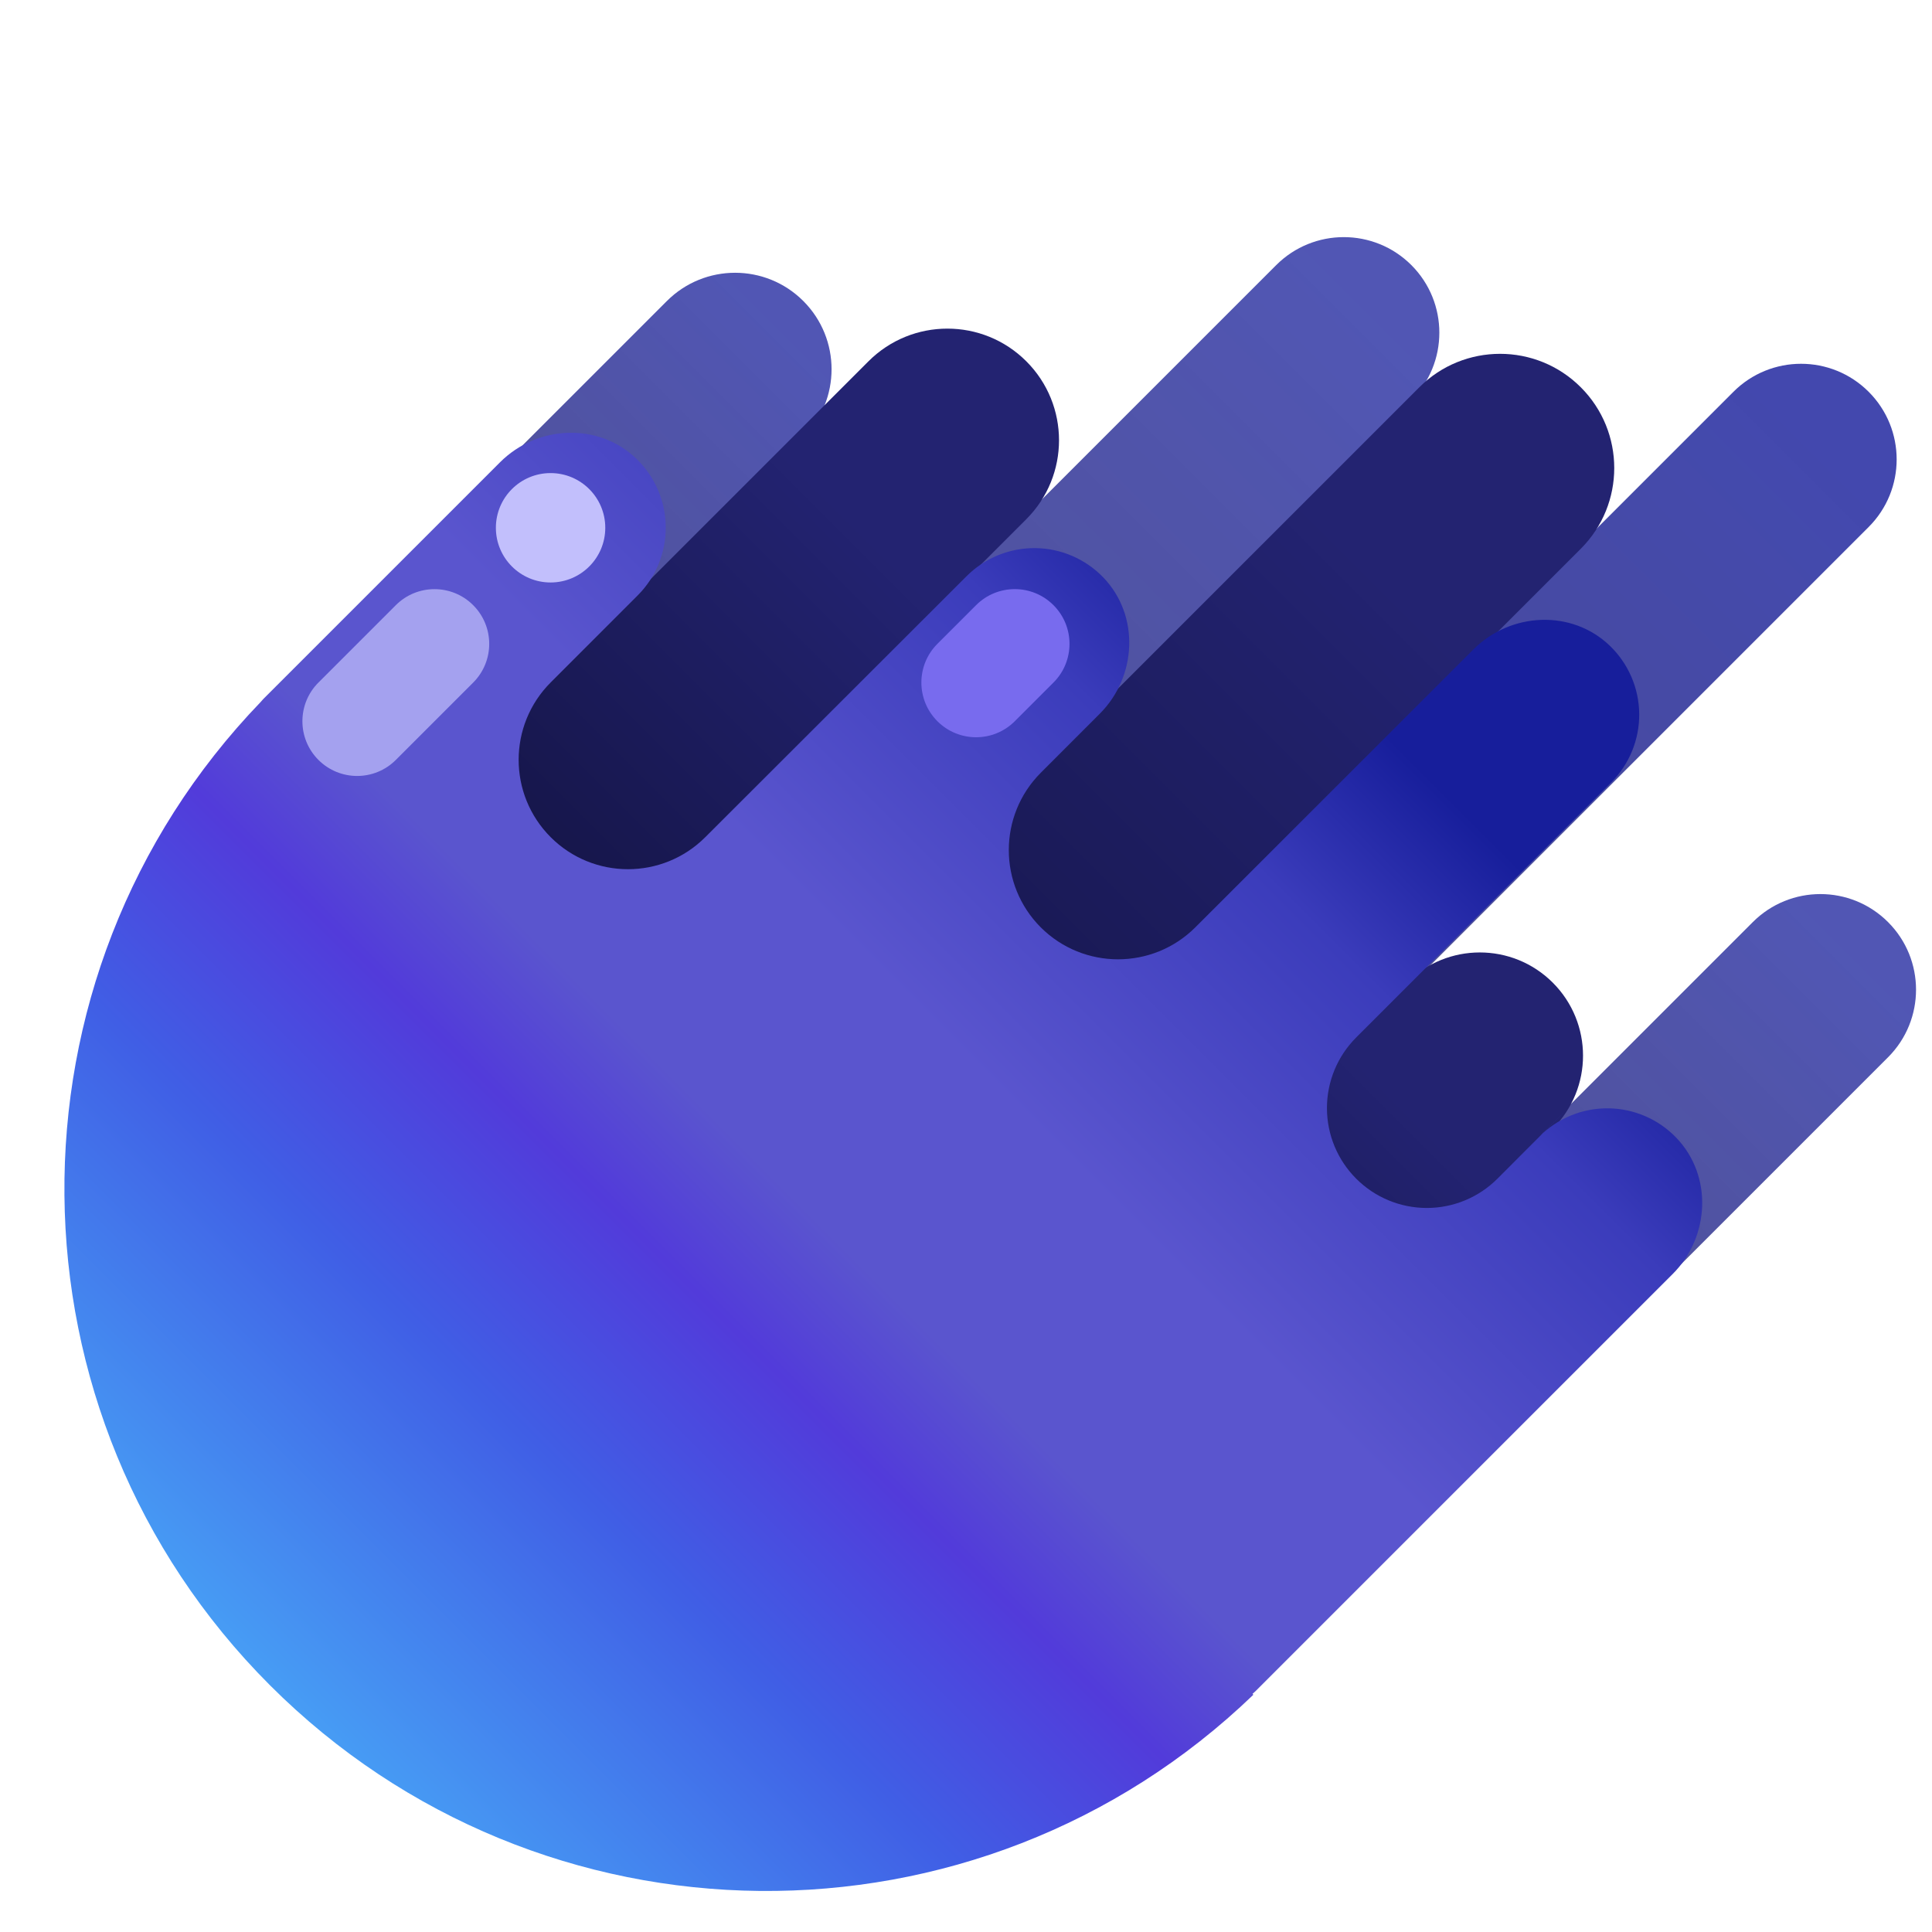
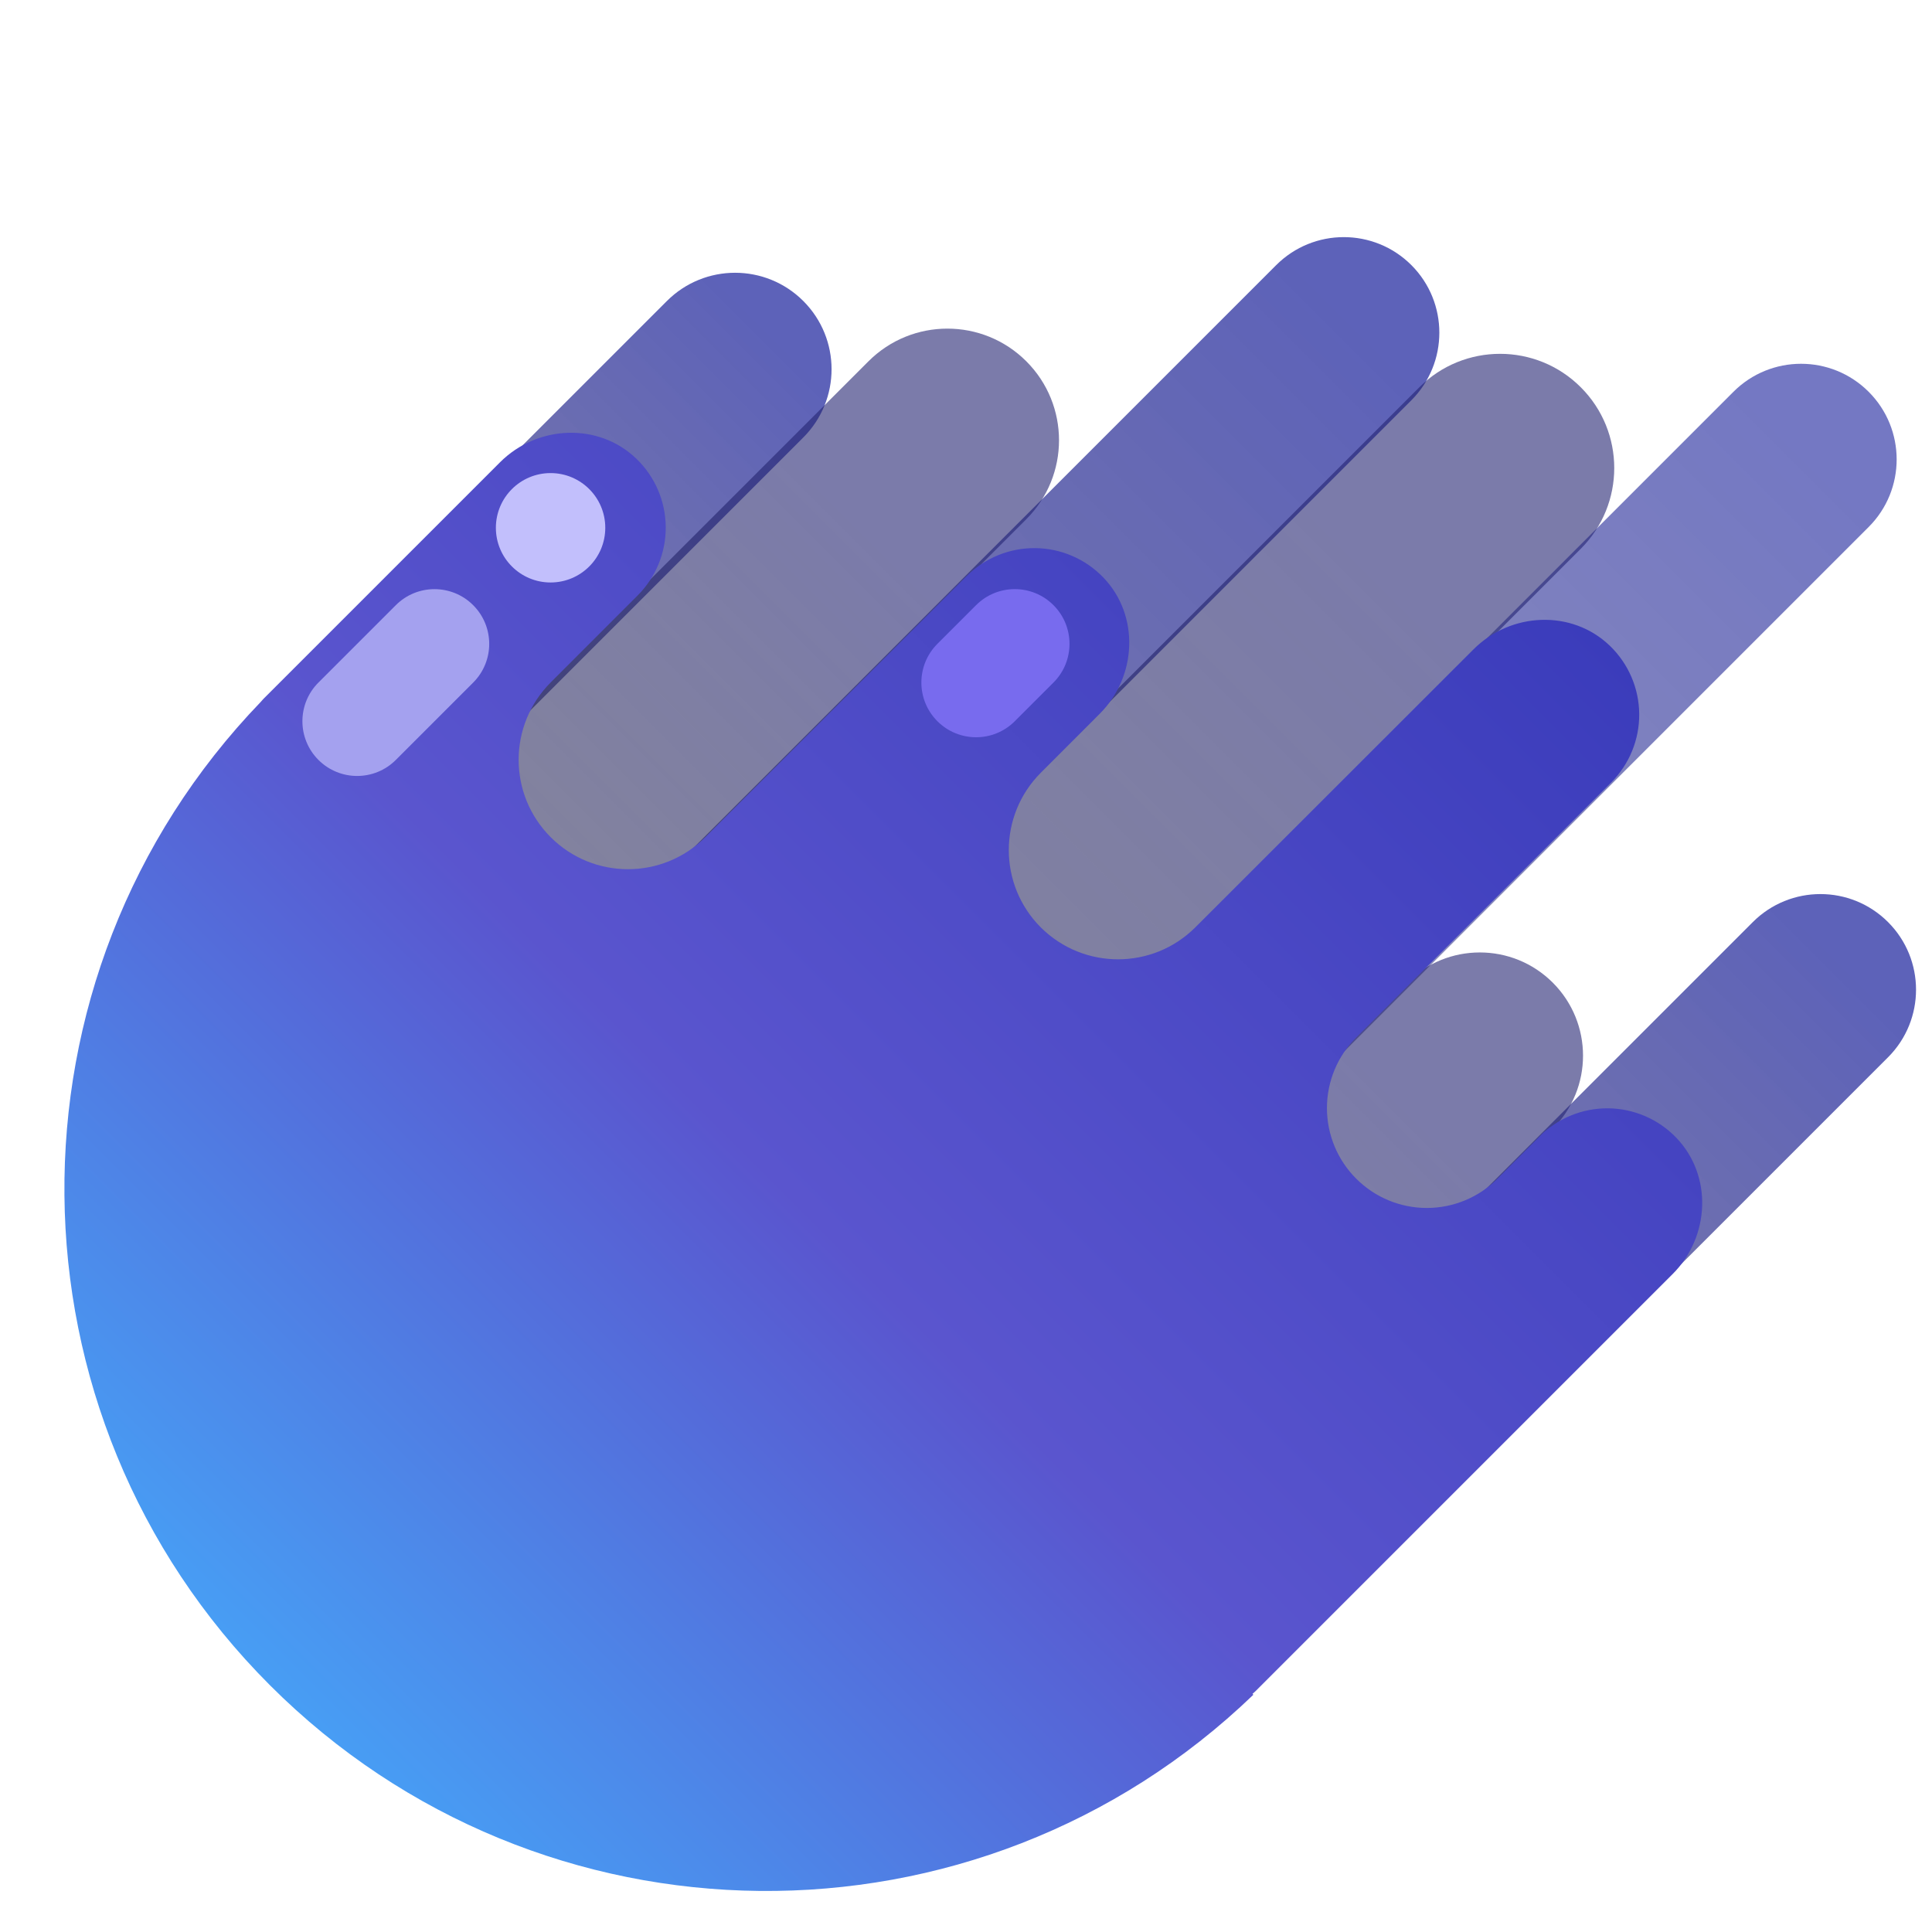
<svg xmlns="http://www.w3.org/2000/svg" xmlns:xlink="http://www.w3.org/1999/xlink" id="meteor_svg_logo" data-name="Layer 1" viewBox="0 0 450 450">
  <defs>
    <linearGradient id="linear-gradient" x1="319.75" y1="882.69" x2="486.74" y2="882.69" gradientTransform="matrix(.79 0 0 .86 -178.94 -645.22)" gradientUnits="userSpaceOnUse">
-       <stop offset=".07" stop-color="#232371" stop-opacity=".8" />
-       <stop offset=".94" stop-color="#171e9b" stop-opacity=".75" />
+       <stop offset=".07" stop-color="#232371" stop-opacity=".6" />
+       <stop offset=".94" stop-color="#171e9b" stop-opacity=".7" />
    </linearGradient>
    <linearGradient id="linear-gradient-2" x1="453.7" y1="974.62" x2="620.69" y2="974.62" gradientTransform="matrix(1.49 0 0 .86 -559.94 -684.4)" xlink:href="#linear-gradient" />
    <linearGradient id="linear-gradient-3" x1="470.78" y1="1086.98" x2="637.77" y2="1086.98" gradientTransform="matrix(1.66 0 0 .86 -585.38 -740.81)" gradientUnits="userSpaceOnUse">
-       <stop offset=".07" stop-color="#232371" stop-opacity=".8" />
-       <stop offset=".94" stop-color="#171e9b" stop-opacity=".81" />
+       <stop offset=".07" stop-color="#232371" stop-opacity=".5" />
+       <stop offset=".94" stop-color="#171e9b" stop-opacity=".6" />
    </linearGradient>
    <linearGradient id="linear-gradient-4" x1="405.04" y1="1192.73" x2="572.04" y2="1192.73" gradientTransform="matrix(.97 0 0 .86 -93.54 -748.57)" xlink:href="#linear-gradient" />
    <linearGradient id="linear-gradient-5" x1="255" y1="925.83" x2="421.99" y2="925.83" gradientTransform="matrix(1.41 0 0 1 -319.65 -758.68)" gradientUnits="userSpaceOnUse">
-       <stop offset=".07" stop-color="#0f0f36" />
-       <stop offset=".76" stop-color="#232371" />
+       <stop offset=".07" stop-color="#0f0f36" stop-opacity=".5" />
+       <stop offset=".76" stop-color="#232371" stop-opacity=".6" />
    </linearGradient>
    <linearGradient id="tail_gradient" x1="325.11" y1="1021.4" x2="509.05" y2="1021.4" gradientTransform="matrix(1.72 0 0 1 -462.13 -819.2)" gradientUnits="userSpaceOnUse">
-       <stop offset="0" stop-color="#0f0f36" />
-       <stop offset=".8" stop-color="#232371" />
+       <stop offset="0" stop-color="#0f0f36" stop-opacity=".5" />
+       <stop offset=".8" stop-color="#232371" stop-opacity=".6" />
    </linearGradient>
    <linearGradient id="linear-gradient-6" x1="338.6" y1="1114.84" x2="406.35" y2="1114.84" gradientTransform="matrix(2.84 0 0 1 -762.95 -818.01)" xlink:href="#linear-gradient-5" />
    <linearGradient id="main_gradient" x1="76.21" y1="1019.27" x2="471.23" y2="1019.27" gradientTransform="rotate(-45 -685.44 725.79)" gradientUnits="userSpaceOnUse">
      <stop offset="0" stop-color="#479ff5" />
-       <stop offset=".22" stop-color="#405ee5" />
-       <stop offset=".35" stop-color="#523bda" />
      <stop offset=".43" stop-color="#5a55ce" />
-       <stop offset=".56" stop-color="#5a55ce" />
-       <stop offset=".76" stop-color="#3b3cbb" />
-       <stop offset=".87" stop-color="#171e9b" />
-       <stop offset="1" stop-color="#171e9b" />
+       <stop offset="1" stop-color="#3b3cbb" />
    </linearGradient>
  </defs>
  <g id="main_logo">
    <g id="outer_tails">
      <g id="g_tail_outer_1">
        <path id="tail_outer_1" d="M83.23 94.39H184a22.47 22.47 0 0 1 22.47 22.47A22.47 22.47 0 0 1 184 139.33H83.23a9 9 0 0 1-9-9v-27a9 9 0 0 1 9-9Z" transform="rotate(-45 140.36 116.86)" fill="url(#linear-gradient)" />
      </g>
      <g id="g_tail_outer_2">
        <path id="tail_outer_2" d="M125.09 127.48h217.84a22.27 22.27 0 0 1 22.27 22.27A22.27 22.27 0 0 1 342.93 172H125.09a8.79 8.79 0 0 1-8.79-8.79v-27a8.79 8.79 0 0 1 8.79-8.79Z" transform="rotate(-45 240.75 149.76)" fill="url(#linear-gradient-2)" />
      </g>
      <g id="g_tail_outer_3">
        <path id="tail_outer_3" d="M206.84 167.23h246.83a22.27 22.27 0 0 1 22.27 22.27 22.27 22.27 0 0 1-22.27 22.27H206.84a8.79 8.79 0 0 1-8.79-8.79V176a8.79 8.79 0 0 1 8.79-8.79Z" transform="rotate(-45 337 189.5)" fill="url(#linear-gradient-3)" />
      </g>
      <g id="g_tail_outer_4">
        <path id="tail_outer_4" d="M309.72 250h131.57a22.27 22.27 0 0 1 22.27 22.27 22.27 22.27 0 0 1-22.27 22.27H309.72a8.79 8.79 0 0 1-8.79-8.79v-27a8.79 8.79 0 0 1 8.79-8.75Z" transform="rotate(-45 382.25 272.25)" fill="url(#linear-gradient-4)" />
      </g>
    </g>
    <g id="inner_tails">
      <g id="g_tail_inner_1">
        <path id="tail_inner_1" d="M51.29 141.12h196.15a26 26 0 0 1 26 26 26 26 0 0 1-26 26H51.29a12.54 12.54 0 0 1-12.54-12.54v-27a12.54 12.54 0 0 1 12.54-12.54Z" transform="rotate(-45 156.1 167.15)" fill="url(#linear-gradient-5)" />
      </g>
      <g id="g_tail_inner_2">
        <path id="tail_inner_2" d="M110.92 175.6H388a26.59 26.59 0 0 1 26.59 26.59 26.59 26.59 0 0 1-26.59 26.6H110.92a13.11 13.11 0 0 1-13.11-13.11v-27a13.11 13.11 0 0 1 13.11-13.08Z" transform="rotate(-45 256.21 202.2)" fill="url(#tail_gradient)" />
      </g>
      <g id="g_tail_inner_3">
        <rect id="tail_inner_3" x="197.63" y="272.79" width="192.19" height="48.08" rx="24.04" transform="rotate(-45 293.73 296.83)" fill="url(#linear-gradient-6)" />
      </g>
    </g>
    <path d="M343.21 151.24 278.41 216a25.49 25.49 0 0 1-36 0 25.49 25.49 0 0 1 0-36l13.74-13.75c8.69-8.68 9.34-22.92.82-31.76a22.3 22.3 0 0 0-31.83-.29L164.27 195a25.46 25.46 0 0 1-36 0 25.49 25.49 0 0 1 0-36.05l20.26-20.27a22.29 22.29 0 0 0-.3-31.83c-8.84-8.52-23.08-7.86-31.76.82l-55 55c-.25.25-.47.52-.71.79a163.53 163.53 0 0 0 231.17 231.28l-.2-.2c.26-.24.53-.46.78-.71l97.09-97.09c8.69-8.68 9.34-22.92.82-31.76a22.3 22.3 0 0 0-31.83-.3s18.18-18.15-9.81 9.86a23.24 23.24 0 0 1-32.89 0 23.25 23.25 0 0 1 0-32.9l59.38-59.39a22.29 22.29 0 0 0-.3-31.83c-8.84-8.52-23.07-7.86-31.76.82Z" fill="url(#main_gradient)" />
    <g id="top_hightlight">
      <rect x="66.71" y="146.23" width="50.97" height="25.49" rx="12.74" transform="rotate(-45 92.2 158.98)" fill="#a4a1ef" />
      <circle cx="128.24" cy="122.93" r="12.74" fill="#c2bffc" />
    </g>
    <rect x="212.74" y="141.73" width="38.23" height="25.49" rx="12.74" transform="rotate(-45 231.85 154.47)" fill="#786bee" />
  </g>
</svg>
